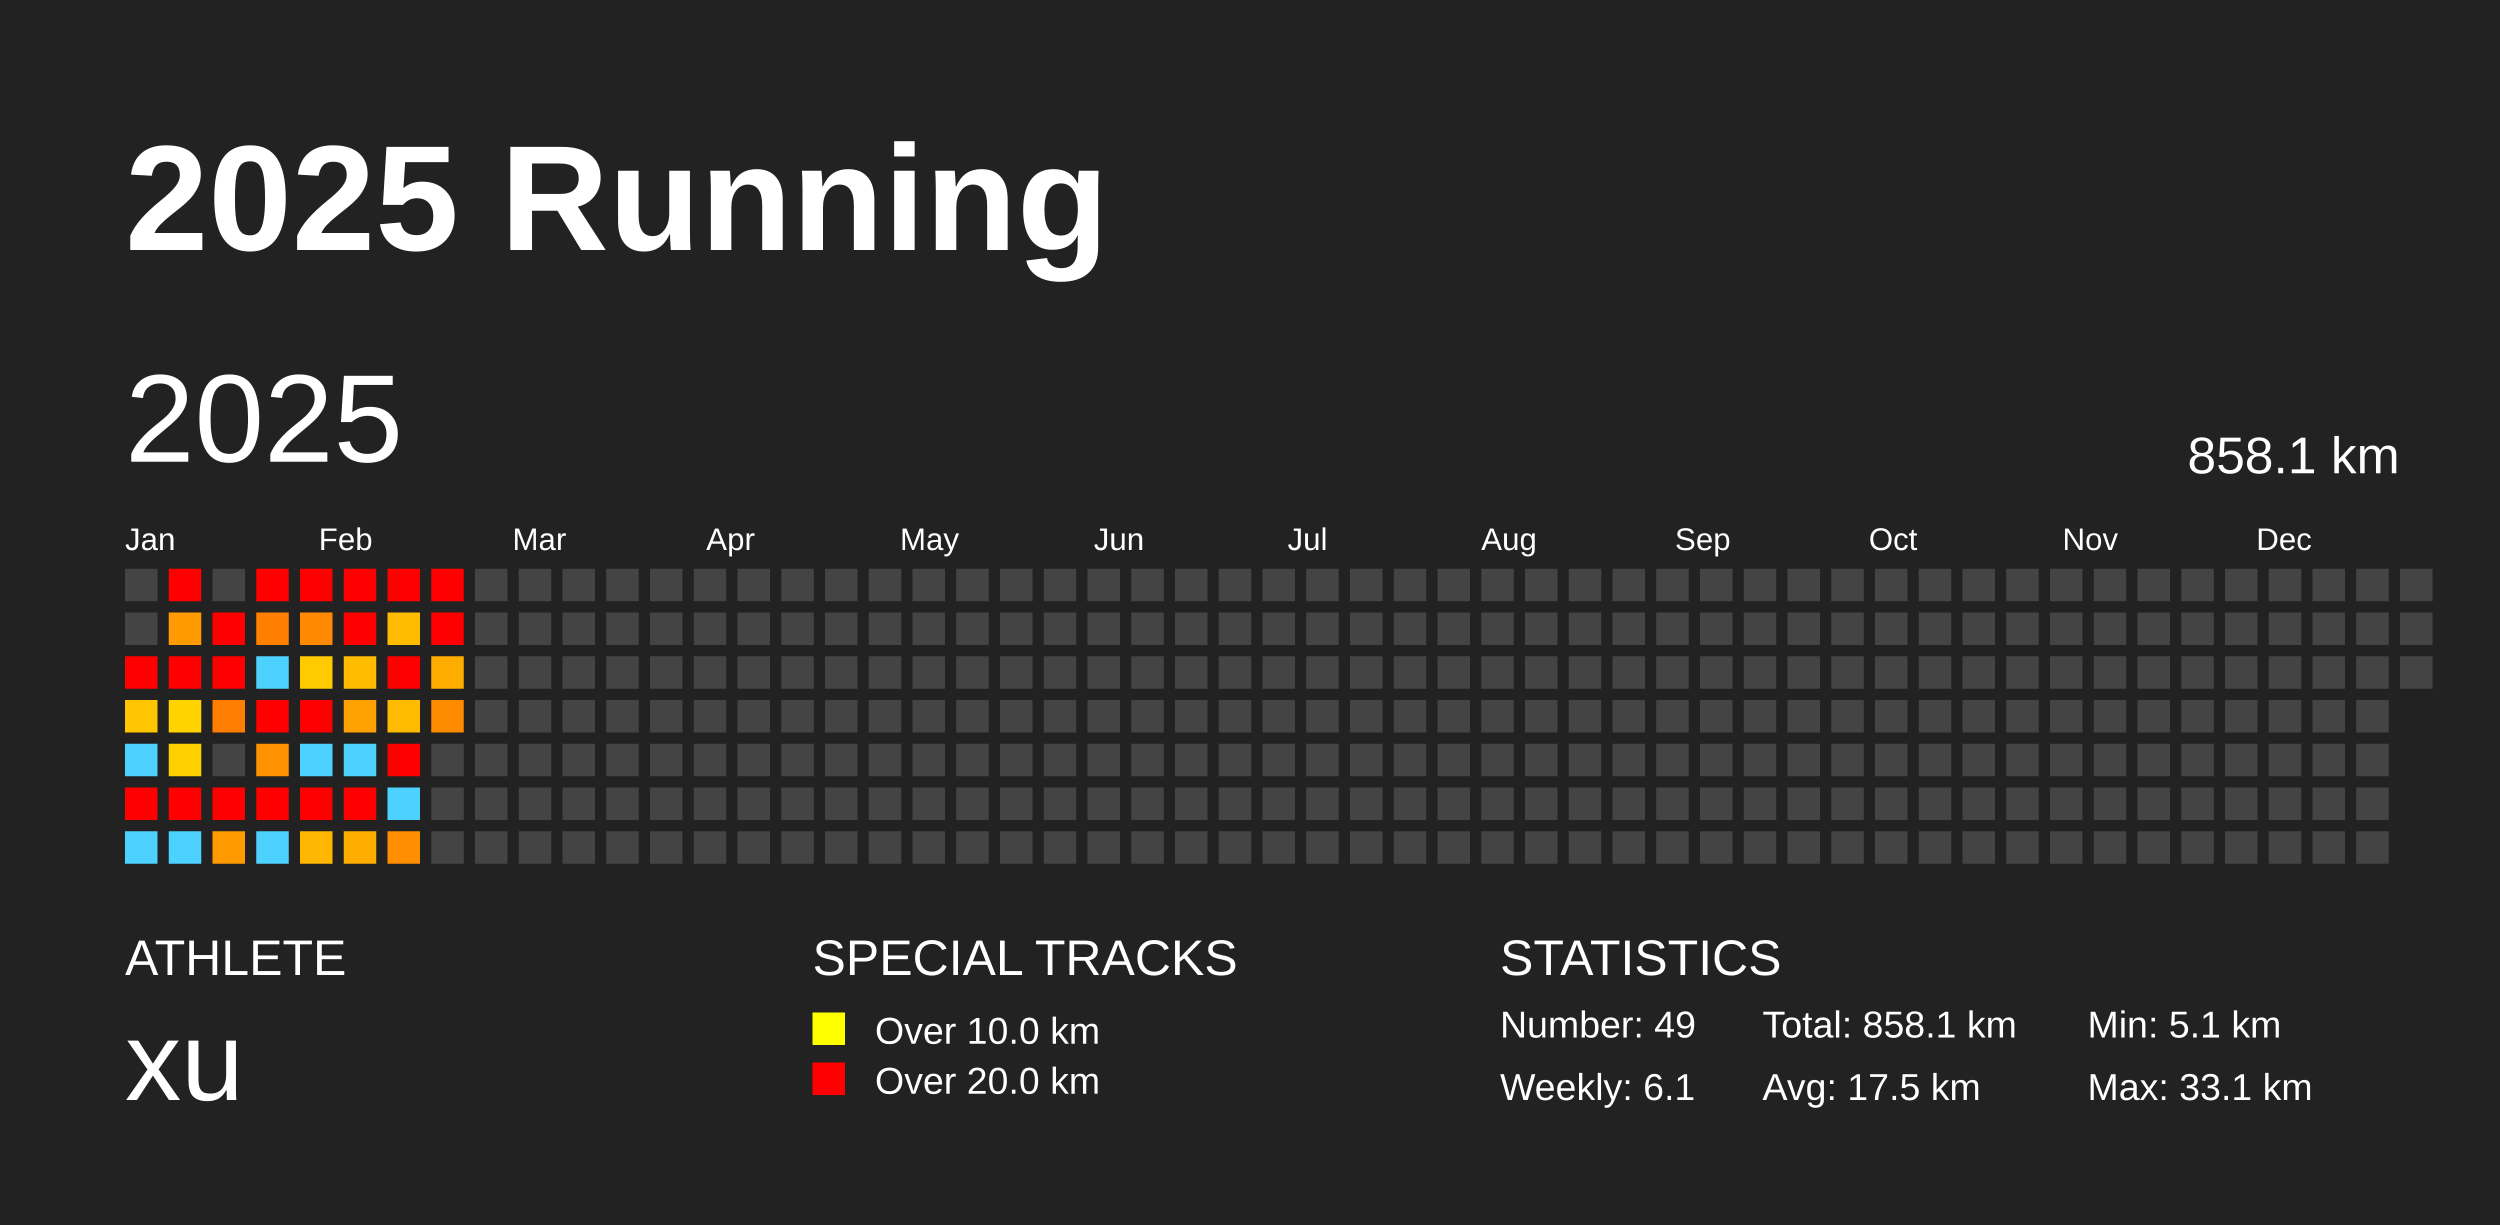
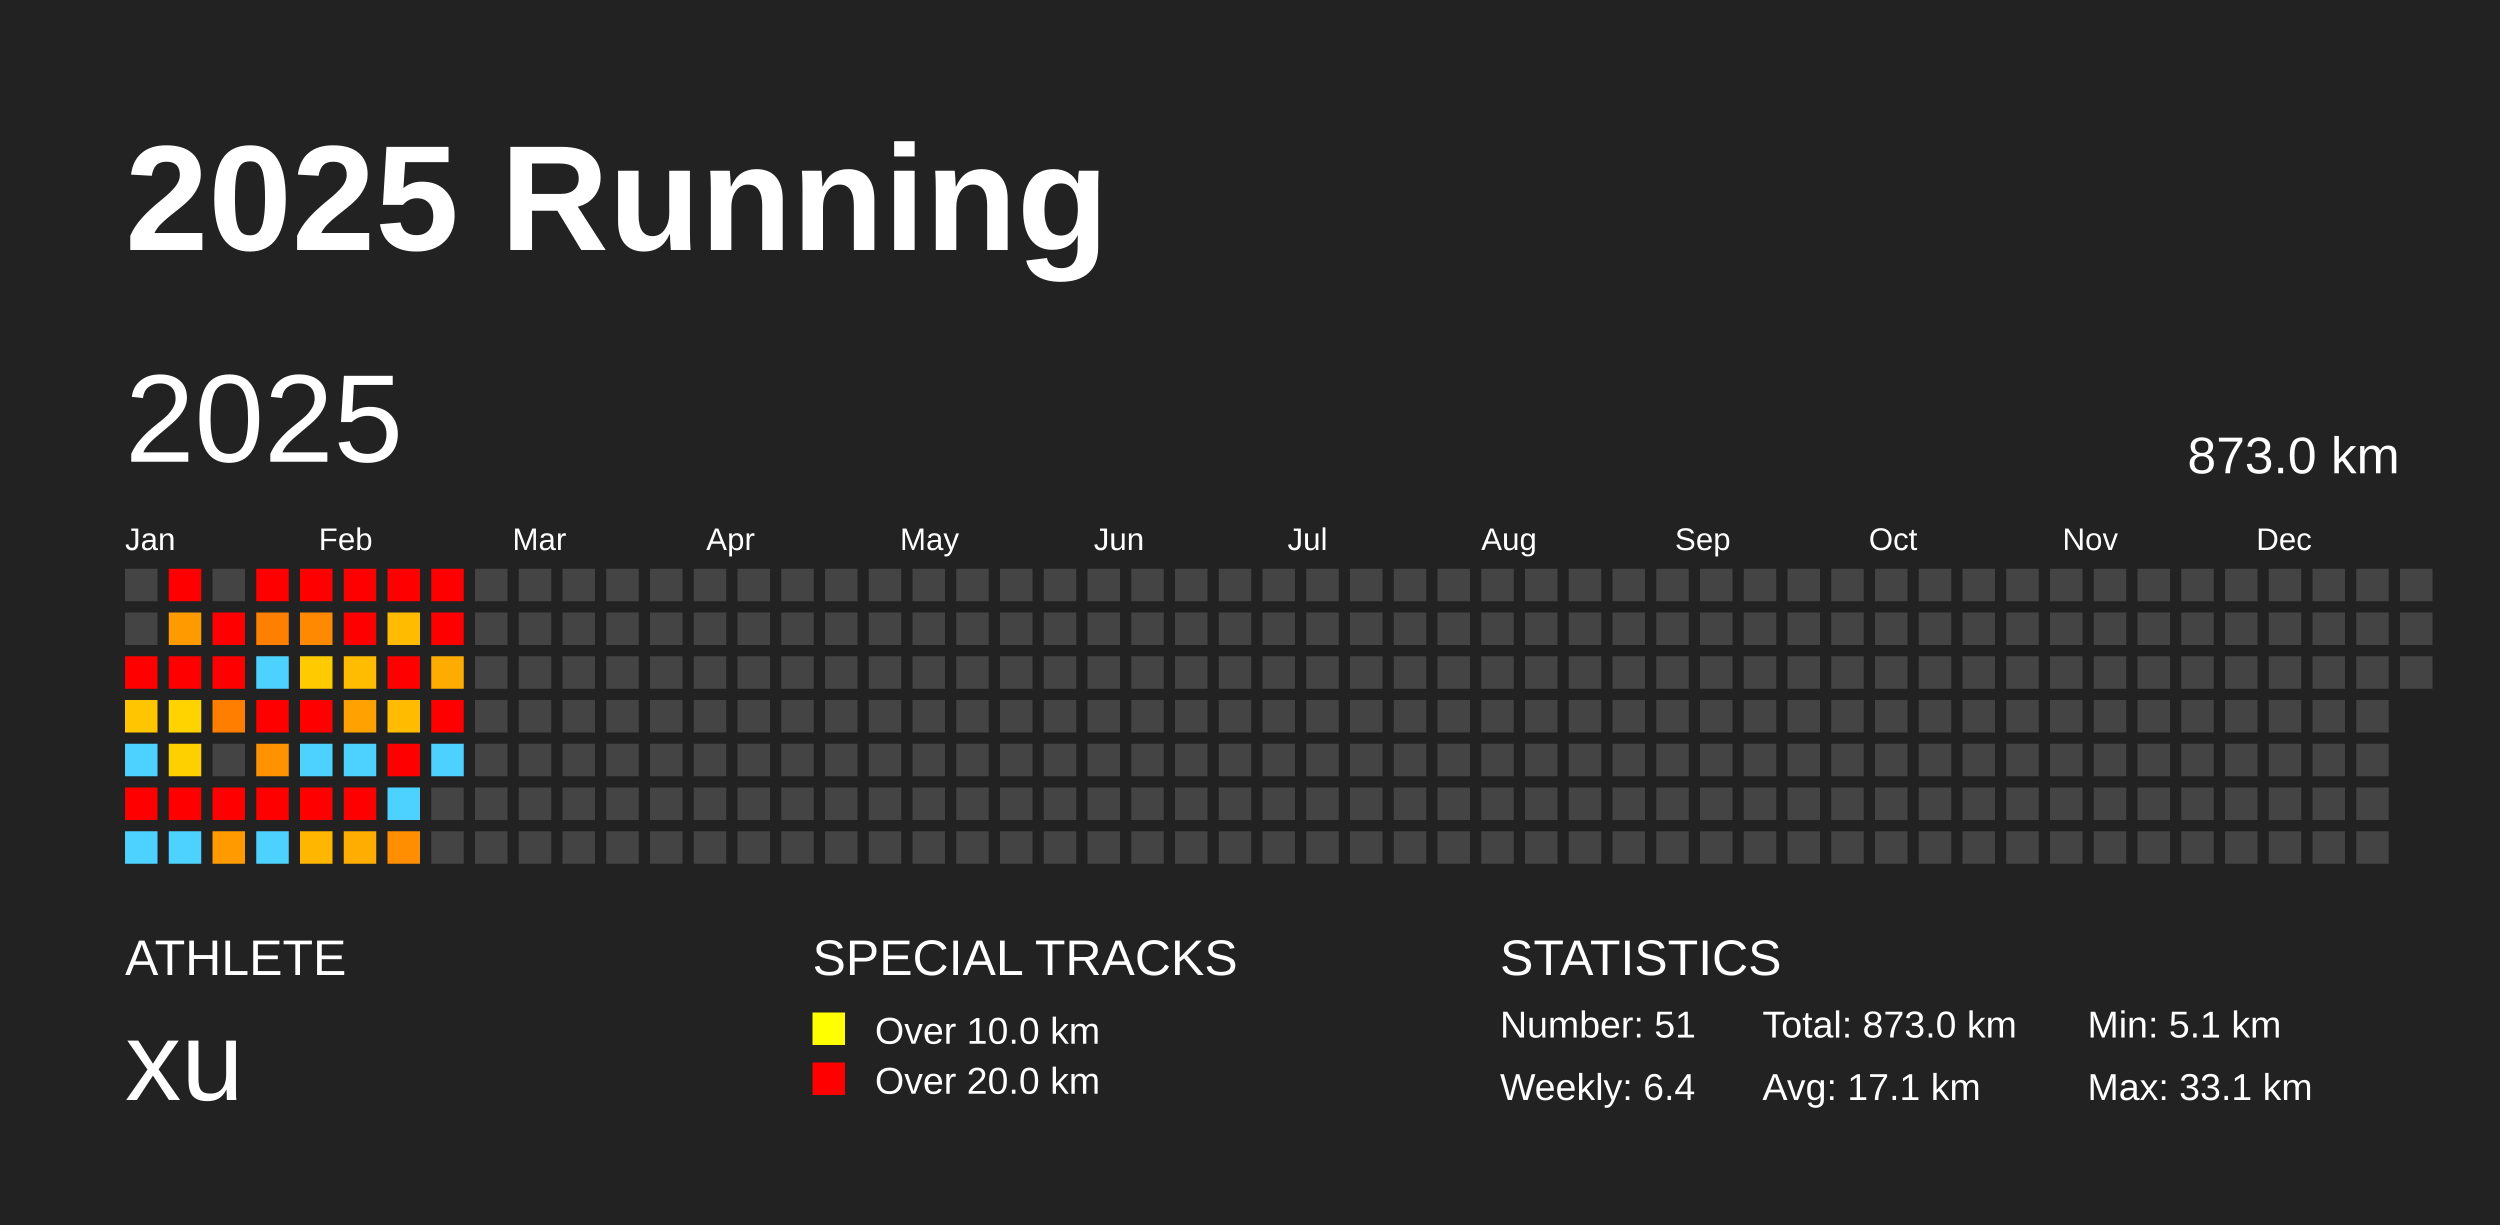
<svg xmlns="http://www.w3.org/2000/svg" baseProfile="full" height="98mm" version="1.1" viewBox="0,0,200,98" width="200mm">
  <defs />
  <rect fill="#222222" height="98" width="200" x="0" y="0" />
  <text fill="#FFFFFF" style="font-size:12px; font-family:Arial; font-weight:bold;" x="10" y="20">2025 Running</text>
  <text fill="#FFFFFF" style="font-size:4px; font-family:Arial" x="10" y="78">ATHLETE</text>
  <text fill="#FFFFFF" style="font-size:9px; font-family:Arial" x="10" y="88">xu</text>
  <text fill="#FFFFFF" style="font-size:4px; font-family:Arial" x="65" y="78">SPECIAL TRACKS</text>
  <rect fill="yellow" height="2.6" width="2.6" x="65" y="81" />
  <text fill="#FFFFFF" style="font-size:3px; font-family:Arial" x="70" y="83.5">Over 10.0 km</text>
  <rect fill="red" height="2.6" width="2.6" x="65" y="85" />
  <text fill="#FFFFFF" style="font-size:3px; font-family:Arial" x="70" y="87.5">Over 20.0 km</text>
  <text fill="#FFFFFF" style="font-size:4px; font-family:Arial" x="120" y="78">STATISTICS</text>
-   <text fill="#FFFFFF" style="font-size:3px; font-family:Arial" x="120" y="83">Number: 49</text>
-   <text fill="#FFFFFF" style="font-size:3px; font-family:Arial" x="120" y="88">Weekly: 6.1</text>
-   <text fill="#FFFFFF" style="font-size:3px; font-family:Arial" x="141" y="83">Total: 858.1 km</text>
-   <text fill="#FFFFFF" style="font-size:3px; font-family:Arial" x="141" y="88">Avg: 17.5 km</text>
+   <text fill="#FFFFFF" style="font-size:3px; font-family:Arial" x="120" y="83">Number: 51</text>
+   <text fill="#FFFFFF" style="font-size:3px; font-family:Arial" x="120" y="88">Weekly: 6.4</text>
+   <text fill="#FFFFFF" style="font-size:3px; font-family:Arial" x="141" y="83">Total: 873.0 km</text>
+   <text fill="#FFFFFF" style="font-size:3px; font-family:Arial" x="141" y="88">Avg: 17.1 km</text>
  <text fill="#FFFFFF" style="font-size:3px; font-family:Arial" x="167" y="83">Min: 5.1 km</text>
  <text fill="#FFFFFF" style="font-size:3px; font-family:Arial" x="167" y="88">Max: 33.1 km</text>
  <text dominant-baseline="hanging" fill="#FFFFFF" style="font-size:10.0px; font-family:Arial;" x="10" y="30">2025</text>
-   <text dominant-baseline="hanging" fill="#FFFFFF" style="font-size:4.125px; font-family:Arial;" x="175" y="35">858.1 km</text>
+   <text dominant-baseline="hanging" fill="#FFFFFF" style="font-size:4.125px; font-family:Arial;" x="175" y="35">873.0 km</text>
  <text fill="#FFFFFF" style="font-size:2.5px; font-family:Arial" x="10.0" y="44">Jan</text>
  <text fill="#FFFFFF" style="font-size:2.5px; font-family:Arial" x="25.5" y="44">Feb</text>
  <text fill="#FFFFFF" style="font-size:2.5px; font-family:Arial" x="41.0" y="44">Mar</text>
  <text fill="#FFFFFF" style="font-size:2.5px; font-family:Arial" x="56.5" y="44">Apr</text>
  <text fill="#FFFFFF" style="font-size:2.5px; font-family:Arial" x="72.0" y="44">May</text>
  <text fill="#FFFFFF" style="font-size:2.5px; font-family:Arial" x="87.5" y="44">Jun</text>
  <text fill="#FFFFFF" style="font-size:2.5px; font-family:Arial" x="103.0" y="44">Jul</text>
  <text fill="#FFFFFF" style="font-size:2.5px; font-family:Arial" x="118.5" y="44">Aug</text>
  <text fill="#FFFFFF" style="font-size:2.5px; font-family:Arial" x="134.0" y="44">Sep</text>
  <text fill="#FFFFFF" style="font-size:2.5px; font-family:Arial" x="149.5" y="44">Oct</text>
  <text fill="#FFFFFF" style="font-size:2.5px; font-family:Arial" x="165.0" y="44">Nov</text>
  <text fill="#FFFFFF" style="font-size:2.5px; font-family:Arial" x="180.5" y="44">Dec</text>
  <rect fill="#444444" height="2.6" width="2.6" x="10.0" y="45.5" />
  <rect fill="#444444" height="2.6" width="2.6" x="10.0" y="49.0" />
  <rect fill="red" height="2.6" width="2.6" x="10.0" y="52.5" />
  <rect fill="#ffc500" height="2.6" width="2.6" x="10.0" y="56.0" />
  <rect fill="#4dd2ff" height="2.6" width="2.6" x="10.0" y="59.5" />
  <rect fill="red" height="2.6" width="2.6" x="10.0" y="63.0" />
  <rect fill="#4dd2ff" height="2.6" width="2.6" x="10.0" y="66.5" />
  <rect fill="red" height="2.6" width="2.6" x="13.5" y="45.5" />
  <rect fill="#ff9b00" height="2.6" width="2.6" x="13.5" y="49.0" />
  <rect fill="red" height="2.6" width="2.6" x="13.5" y="52.5" />
  <rect fill="#ffd300" height="2.6" width="2.6" x="13.5" y="56.0" />
  <rect fill="#ffd000" height="2.6" width="2.6" x="13.5" y="59.5" />
  <rect fill="red" height="2.6" width="2.6" x="13.5" y="63.0" />
  <rect fill="#4dd2ff" height="2.6" width="2.6" x="13.5" y="66.5" />
  <rect fill="#444444" height="2.6" width="2.6" x="17.0" y="45.5" />
  <rect fill="red" height="2.6" width="2.6" x="17.0" y="49.0" />
  <rect fill="red" height="2.6" width="2.6" x="17.0" y="52.5" />
  <rect fill="#ff7e00" height="2.6" width="2.6" x="17.0" y="56.0" />
  <rect fill="#444444" height="2.6" width="2.6" x="17.0" y="59.5" />
  <rect fill="red" height="2.6" width="2.6" x="17.0" y="63.0" />
  <rect fill="#ff9b00" height="2.6" width="2.6" x="17.0" y="66.5" />
  <rect fill="red" height="2.6" width="2.6" x="20.5" y="45.5" />
  <rect fill="#ff8000" height="2.6" width="2.6" x="20.5" y="49.0" />
  <rect fill="#4dd2ff" height="2.6" width="2.6" x="20.5" y="52.5" />
  <rect fill="red" height="2.6" width="2.6" x="20.5" y="56.0" />
  <rect fill="#ff9200" height="2.6" width="2.6" x="20.5" y="59.5" />
  <rect fill="red" height="2.6" width="2.6" x="20.5" y="63.0" />
  <rect fill="#4dd2ff" height="2.6" width="2.6" x="20.5" y="66.5" />
  <rect fill="red" height="2.6" width="2.6" x="24.0" y="45.5" />
  <rect fill="#ff8900" height="2.6" width="2.6" x="24.0" y="49.0" />
  <rect fill="#ffca00" height="2.6" width="2.6" x="24.0" y="52.5" />
  <rect fill="red" height="2.6" width="2.6" x="24.0" y="56.0" />
  <rect fill="#4dd2ff" height="2.6" width="2.6" x="24.0" y="59.5" />
  <rect fill="red" height="2.6" width="2.6" x="24.0" y="63.0" />
  <rect fill="#ffb600" height="2.6" width="2.6" x="24.0" y="66.5" />
  <rect fill="red" height="2.6" width="2.6" x="27.5" y="45.5" />
  <rect fill="red" height="2.6" width="2.6" x="27.5" y="49.0" />
  <rect fill="#ffbc00" height="2.6" width="2.6" x="27.5" y="52.5" />
  <rect fill="#ffa100" height="2.6" width="2.6" x="27.5" y="56.0" />
  <rect fill="#4dd2ff" height="2.6" width="2.6" x="27.5" y="59.5" />
  <rect fill="red" height="2.6" width="2.6" x="27.5" y="63.0" />
  <rect fill="#ffae00" height="2.6" width="2.6" x="27.5" y="66.5" />
  <rect fill="red" height="2.6" width="2.6" x="31.0" y="45.5" />
  <rect fill="#ffbb00" height="2.6" width="2.6" x="31.0" y="49.0" />
  <rect fill="red" height="2.6" width="2.6" x="31.0" y="52.5" />
  <rect fill="#ffbb00" height="2.6" width="2.6" x="31.0" y="56.0" />
  <rect fill="red" height="2.6" width="2.6" x="31.0" y="59.5" />
  <rect fill="#4dd2ff" height="2.6" width="2.6" x="31.0" y="63.0" />
  <rect fill="#ff8e00" height="2.6" width="2.6" x="31.0" y="66.5" />
  <rect fill="red" height="2.6" width="2.6" x="34.5" y="45.5" />
  <rect fill="red" height="2.6" width="2.6" x="34.5" y="49.0" />
  <rect fill="#ffac00" height="2.6" width="2.6" x="34.5" y="52.5" />
-   <rect fill="#ff8c00" height="2.6" width="2.6" x="34.5" y="56.0" />
-   <rect fill="#444444" height="2.6" width="2.6" x="34.5" y="59.5" />
+   <rect fill="red" height="2.6" width="2.6" x="34.5" y="56.0" />
+   <rect fill="#4dd2ff" height="2.6" width="2.6" x="34.5" y="59.5" />
  <rect fill="#444444" height="2.6" width="2.6" x="34.5" y="63.0" />
  <rect fill="#444444" height="2.6" width="2.6" x="34.5" y="66.5" />
  <rect fill="#444444" height="2.6" width="2.6" x="38.0" y="45.5" />
  <rect fill="#444444" height="2.6" width="2.6" x="38.0" y="49.0" />
  <rect fill="#444444" height="2.6" width="2.6" x="38.0" y="52.5" />
  <rect fill="#444444" height="2.6" width="2.6" x="38.0" y="56.0" />
  <rect fill="#444444" height="2.6" width="2.6" x="38.0" y="59.5" />
  <rect fill="#444444" height="2.6" width="2.6" x="38.0" y="63.0" />
  <rect fill="#444444" height="2.6" width="2.6" x="38.0" y="66.5" />
  <rect fill="#444444" height="2.6" width="2.6" x="41.5" y="45.5" />
  <rect fill="#444444" height="2.6" width="2.6" x="41.5" y="49.0" />
  <rect fill="#444444" height="2.6" width="2.6" x="41.5" y="52.5" />
  <rect fill="#444444" height="2.6" width="2.6" x="41.5" y="56.0" />
  <rect fill="#444444" height="2.6" width="2.6" x="41.5" y="59.5" />
  <rect fill="#444444" height="2.6" width="2.6" x="41.5" y="63.0" />
  <rect fill="#444444" height="2.6" width="2.6" x="41.5" y="66.5" />
  <rect fill="#444444" height="2.6" width="2.6" x="45.0" y="45.5" />
  <rect fill="#444444" height="2.6" width="2.6" x="45.0" y="49.0" />
  <rect fill="#444444" height="2.6" width="2.6" x="45.0" y="52.5" />
  <rect fill="#444444" height="2.6" width="2.6" x="45.0" y="56.0" />
  <rect fill="#444444" height="2.6" width="2.6" x="45.0" y="59.5" />
  <rect fill="#444444" height="2.6" width="2.6" x="45.0" y="63.0" />
  <rect fill="#444444" height="2.6" width="2.6" x="45.0" y="66.5" />
  <rect fill="#444444" height="2.6" width="2.6" x="48.5" y="45.5" />
  <rect fill="#444444" height="2.6" width="2.6" x="48.5" y="49.0" />
  <rect fill="#444444" height="2.6" width="2.6" x="48.5" y="52.5" />
  <rect fill="#444444" height="2.6" width="2.6" x="48.5" y="56.0" />
  <rect fill="#444444" height="2.6" width="2.6" x="48.5" y="59.5" />
  <rect fill="#444444" height="2.6" width="2.6" x="48.5" y="63.0" />
  <rect fill="#444444" height="2.6" width="2.6" x="48.5" y="66.5" />
  <rect fill="#444444" height="2.6" width="2.6" x="52.0" y="45.5" />
  <rect fill="#444444" height="2.6" width="2.6" x="52.0" y="49.0" />
  <rect fill="#444444" height="2.6" width="2.6" x="52.0" y="52.5" />
  <rect fill="#444444" height="2.6" width="2.6" x="52.0" y="56.0" />
  <rect fill="#444444" height="2.6" width="2.6" x="52.0" y="59.5" />
  <rect fill="#444444" height="2.6" width="2.6" x="52.0" y="63.0" />
  <rect fill="#444444" height="2.6" width="2.6" x="52.0" y="66.5" />
  <rect fill="#444444" height="2.6" width="2.6" x="55.5" y="45.5" />
  <rect fill="#444444" height="2.6" width="2.6" x="55.5" y="49.0" />
  <rect fill="#444444" height="2.6" width="2.6" x="55.5" y="52.5" />
  <rect fill="#444444" height="2.6" width="2.6" x="55.5" y="56.0" />
  <rect fill="#444444" height="2.6" width="2.6" x="55.5" y="59.5" />
  <rect fill="#444444" height="2.6" width="2.6" x="55.5" y="63.0" />
  <rect fill="#444444" height="2.6" width="2.6" x="55.5" y="66.5" />
  <rect fill="#444444" height="2.6" width="2.6" x="59.0" y="45.5" />
  <rect fill="#444444" height="2.6" width="2.6" x="59.0" y="49.0" />
  <rect fill="#444444" height="2.6" width="2.6" x="59.0" y="52.5" />
  <rect fill="#444444" height="2.6" width="2.6" x="59.0" y="56.0" />
  <rect fill="#444444" height="2.6" width="2.6" x="59.0" y="59.5" />
  <rect fill="#444444" height="2.6" width="2.6" x="59.0" y="63.0" />
  <rect fill="#444444" height="2.6" width="2.6" x="59.0" y="66.5" />
  <rect fill="#444444" height="2.6" width="2.6" x="62.5" y="45.5" />
  <rect fill="#444444" height="2.6" width="2.6" x="62.5" y="49.0" />
  <rect fill="#444444" height="2.6" width="2.6" x="62.5" y="52.5" />
  <rect fill="#444444" height="2.6" width="2.6" x="62.5" y="56.0" />
  <rect fill="#444444" height="2.6" width="2.6" x="62.5" y="59.5" />
  <rect fill="#444444" height="2.6" width="2.6" x="62.5" y="63.0" />
  <rect fill="#444444" height="2.6" width="2.6" x="62.5" y="66.5" />
  <rect fill="#444444" height="2.6" width="2.6" x="66.0" y="45.5" />
  <rect fill="#444444" height="2.6" width="2.6" x="66.0" y="49.0" />
  <rect fill="#444444" height="2.6" width="2.6" x="66.0" y="52.5" />
  <rect fill="#444444" height="2.6" width="2.6" x="66.0" y="56.0" />
  <rect fill="#444444" height="2.6" width="2.6" x="66.0" y="59.5" />
  <rect fill="#444444" height="2.6" width="2.6" x="66.0" y="63.0" />
  <rect fill="#444444" height="2.6" width="2.6" x="66.0" y="66.5" />
  <rect fill="#444444" height="2.6" width="2.6" x="69.5" y="45.5" />
  <rect fill="#444444" height="2.6" width="2.6" x="69.5" y="49.0" />
  <rect fill="#444444" height="2.6" width="2.6" x="69.5" y="52.5" />
  <rect fill="#444444" height="2.6" width="2.6" x="69.5" y="56.0" />
  <rect fill="#444444" height="2.6" width="2.6" x="69.5" y="59.5" />
  <rect fill="#444444" height="2.6" width="2.6" x="69.5" y="63.0" />
  <rect fill="#444444" height="2.6" width="2.6" x="69.5" y="66.5" />
  <rect fill="#444444" height="2.6" width="2.6" x="73.0" y="45.5" />
  <rect fill="#444444" height="2.6" width="2.6" x="73.0" y="49.0" />
  <rect fill="#444444" height="2.6" width="2.6" x="73.0" y="52.5" />
  <rect fill="#444444" height="2.6" width="2.6" x="73.0" y="56.0" />
  <rect fill="#444444" height="2.6" width="2.6" x="73.0" y="59.5" />
  <rect fill="#444444" height="2.6" width="2.6" x="73.0" y="63.0" />
  <rect fill="#444444" height="2.6" width="2.6" x="73.0" y="66.5" />
  <rect fill="#444444" height="2.6" width="2.6" x="76.5" y="45.5" />
  <rect fill="#444444" height="2.6" width="2.6" x="76.5" y="49.0" />
  <rect fill="#444444" height="2.6" width="2.6" x="76.5" y="52.5" />
  <rect fill="#444444" height="2.6" width="2.6" x="76.5" y="56.0" />
  <rect fill="#444444" height="2.6" width="2.6" x="76.5" y="59.5" />
  <rect fill="#444444" height="2.6" width="2.6" x="76.5" y="63.0" />
  <rect fill="#444444" height="2.6" width="2.6" x="76.5" y="66.5" />
  <rect fill="#444444" height="2.6" width="2.6" x="80.0" y="45.5" />
  <rect fill="#444444" height="2.6" width="2.6" x="80.0" y="49.0" />
  <rect fill="#444444" height="2.6" width="2.6" x="80.0" y="52.5" />
  <rect fill="#444444" height="2.6" width="2.6" x="80.0" y="56.0" />
  <rect fill="#444444" height="2.6" width="2.6" x="80.0" y="59.5" />
  <rect fill="#444444" height="2.6" width="2.6" x="80.0" y="63.0" />
  <rect fill="#444444" height="2.6" width="2.6" x="80.0" y="66.5" />
  <rect fill="#444444" height="2.6" width="2.6" x="83.5" y="45.5" />
  <rect fill="#444444" height="2.6" width="2.6" x="83.5" y="49.0" />
  <rect fill="#444444" height="2.6" width="2.6" x="83.5" y="52.5" />
  <rect fill="#444444" height="2.6" width="2.6" x="83.5" y="56.0" />
  <rect fill="#444444" height="2.6" width="2.6" x="83.5" y="59.5" />
  <rect fill="#444444" height="2.6" width="2.6" x="83.5" y="63.0" />
  <rect fill="#444444" height="2.6" width="2.6" x="83.5" y="66.5" />
  <rect fill="#444444" height="2.6" width="2.6" x="87.0" y="45.5" />
  <rect fill="#444444" height="2.6" width="2.6" x="87.0" y="49.0" />
  <rect fill="#444444" height="2.6" width="2.6" x="87.0" y="52.5" />
  <rect fill="#444444" height="2.6" width="2.6" x="87.0" y="56.0" />
  <rect fill="#444444" height="2.6" width="2.6" x="87.0" y="59.5" />
  <rect fill="#444444" height="2.6" width="2.6" x="87.0" y="63.0" />
  <rect fill="#444444" height="2.6" width="2.6" x="87.0" y="66.5" />
  <rect fill="#444444" height="2.6" width="2.6" x="90.5" y="45.5" />
  <rect fill="#444444" height="2.6" width="2.6" x="90.5" y="49.0" />
  <rect fill="#444444" height="2.6" width="2.6" x="90.5" y="52.5" />
  <rect fill="#444444" height="2.6" width="2.6" x="90.5" y="56.0" />
  <rect fill="#444444" height="2.6" width="2.6" x="90.5" y="59.5" />
  <rect fill="#444444" height="2.6" width="2.6" x="90.5" y="63.0" />
  <rect fill="#444444" height="2.6" width="2.6" x="90.5" y="66.5" />
  <rect fill="#444444" height="2.6" width="2.6" x="94.0" y="45.5" />
  <rect fill="#444444" height="2.6" width="2.6" x="94.0" y="49.0" />
  <rect fill="#444444" height="2.6" width="2.6" x="94.0" y="52.5" />
  <rect fill="#444444" height="2.6" width="2.6" x="94.0" y="56.0" />
  <rect fill="#444444" height="2.6" width="2.6" x="94.0" y="59.5" />
  <rect fill="#444444" height="2.6" width="2.6" x="94.0" y="63.0" />
  <rect fill="#444444" height="2.6" width="2.6" x="94.0" y="66.5" />
  <rect fill="#444444" height="2.6" width="2.6" x="97.5" y="45.5" />
  <rect fill="#444444" height="2.6" width="2.6" x="97.5" y="49.0" />
  <rect fill="#444444" height="2.6" width="2.6" x="97.5" y="52.5" />
  <rect fill="#444444" height="2.6" width="2.6" x="97.5" y="56.0" />
  <rect fill="#444444" height="2.6" width="2.6" x="97.5" y="59.5" />
  <rect fill="#444444" height="2.6" width="2.6" x="97.5" y="63.0" />
  <rect fill="#444444" height="2.6" width="2.6" x="97.5" y="66.5" />
  <rect fill="#444444" height="2.6" width="2.6" x="101.0" y="45.5" />
  <rect fill="#444444" height="2.6" width="2.6" x="101.0" y="49.0" />
  <rect fill="#444444" height="2.6" width="2.6" x="101.0" y="52.5" />
  <rect fill="#444444" height="2.6" width="2.6" x="101.0" y="56.0" />
  <rect fill="#444444" height="2.6" width="2.6" x="101.0" y="59.5" />
  <rect fill="#444444" height="2.6" width="2.6" x="101.0" y="63.0" />
  <rect fill="#444444" height="2.6" width="2.6" x="101.0" y="66.5" />
  <rect fill="#444444" height="2.6" width="2.6" x="104.5" y="45.5" />
  <rect fill="#444444" height="2.6" width="2.6" x="104.5" y="49.0" />
  <rect fill="#444444" height="2.6" width="2.6" x="104.5" y="52.5" />
  <rect fill="#444444" height="2.6" width="2.6" x="104.5" y="56.0" />
  <rect fill="#444444" height="2.6" width="2.6" x="104.5" y="59.5" />
  <rect fill="#444444" height="2.6" width="2.6" x="104.5" y="63.0" />
  <rect fill="#444444" height="2.6" width="2.6" x="104.5" y="66.5" />
  <rect fill="#444444" height="2.6" width="2.6" x="108.0" y="45.5" />
  <rect fill="#444444" height="2.6" width="2.6" x="108.0" y="49.0" />
  <rect fill="#444444" height="2.6" width="2.6" x="108.0" y="52.5" />
  <rect fill="#444444" height="2.6" width="2.6" x="108.0" y="56.0" />
  <rect fill="#444444" height="2.6" width="2.6" x="108.0" y="59.5" />
  <rect fill="#444444" height="2.6" width="2.6" x="108.0" y="63.0" />
  <rect fill="#444444" height="2.6" width="2.6" x="108.0" y="66.5" />
  <rect fill="#444444" height="2.6" width="2.6" x="111.5" y="45.5" />
  <rect fill="#444444" height="2.6" width="2.6" x="111.5" y="49.0" />
  <rect fill="#444444" height="2.6" width="2.6" x="111.5" y="52.5" />
  <rect fill="#444444" height="2.6" width="2.6" x="111.5" y="56.0" />
  <rect fill="#444444" height="2.6" width="2.6" x="111.5" y="59.5" />
  <rect fill="#444444" height="2.6" width="2.6" x="111.5" y="63.0" />
  <rect fill="#444444" height="2.6" width="2.6" x="111.5" y="66.5" />
  <rect fill="#444444" height="2.6" width="2.6" x="115.0" y="45.5" />
  <rect fill="#444444" height="2.6" width="2.6" x="115.0" y="49.0" />
  <rect fill="#444444" height="2.6" width="2.6" x="115.0" y="52.5" />
  <rect fill="#444444" height="2.6" width="2.6" x="115.0" y="56.0" />
  <rect fill="#444444" height="2.6" width="2.6" x="115.0" y="59.5" />
  <rect fill="#444444" height="2.6" width="2.6" x="115.0" y="63.0" />
  <rect fill="#444444" height="2.6" width="2.6" x="115.0" y="66.5" />
  <rect fill="#444444" height="2.6" width="2.6" x="118.5" y="45.5" />
  <rect fill="#444444" height="2.6" width="2.6" x="118.5" y="49.0" />
  <rect fill="#444444" height="2.6" width="2.6" x="118.5" y="52.5" />
  <rect fill="#444444" height="2.6" width="2.6" x="118.5" y="56.0" />
  <rect fill="#444444" height="2.6" width="2.6" x="118.5" y="59.5" />
  <rect fill="#444444" height="2.6" width="2.6" x="118.5" y="63.0" />
  <rect fill="#444444" height="2.6" width="2.6" x="118.5" y="66.5" />
  <rect fill="#444444" height="2.6" width="2.6" x="122.0" y="45.5" />
  <rect fill="#444444" height="2.6" width="2.6" x="122.0" y="49.0" />
  <rect fill="#444444" height="2.6" width="2.6" x="122.0" y="52.5" />
  <rect fill="#444444" height="2.6" width="2.6" x="122.0" y="56.0" />
  <rect fill="#444444" height="2.6" width="2.6" x="122.0" y="59.5" />
  <rect fill="#444444" height="2.6" width="2.6" x="122.0" y="63.0" />
  <rect fill="#444444" height="2.6" width="2.6" x="122.0" y="66.5" />
  <rect fill="#444444" height="2.6" width="2.6" x="125.5" y="45.5" />
  <rect fill="#444444" height="2.6" width="2.6" x="125.5" y="49.0" />
  <rect fill="#444444" height="2.6" width="2.6" x="125.5" y="52.5" />
  <rect fill="#444444" height="2.6" width="2.6" x="125.5" y="56.0" />
  <rect fill="#444444" height="2.6" width="2.6" x="125.5" y="59.5" />
  <rect fill="#444444" height="2.6" width="2.6" x="125.5" y="63.0" />
  <rect fill="#444444" height="2.6" width="2.6" x="125.5" y="66.5" />
  <rect fill="#444444" height="2.6" width="2.6" x="129.0" y="45.5" />
  <rect fill="#444444" height="2.6" width="2.6" x="129.0" y="49.0" />
  <rect fill="#444444" height="2.6" width="2.6" x="129.0" y="52.5" />
  <rect fill="#444444" height="2.6" width="2.6" x="129.0" y="56.0" />
  <rect fill="#444444" height="2.6" width="2.6" x="129.0" y="59.5" />
  <rect fill="#444444" height="2.6" width="2.6" x="129.0" y="63.0" />
  <rect fill="#444444" height="2.6" width="2.6" x="129.0" y="66.5" />
  <rect fill="#444444" height="2.6" width="2.6" x="132.5" y="45.5" />
  <rect fill="#444444" height="2.6" width="2.6" x="132.5" y="49.0" />
  <rect fill="#444444" height="2.6" width="2.6" x="132.5" y="52.5" />
  <rect fill="#444444" height="2.6" width="2.6" x="132.5" y="56.0" />
  <rect fill="#444444" height="2.6" width="2.6" x="132.5" y="59.5" />
  <rect fill="#444444" height="2.6" width="2.6" x="132.5" y="63.0" />
  <rect fill="#444444" height="2.6" width="2.6" x="132.5" y="66.5" />
  <rect fill="#444444" height="2.6" width="2.6" x="136.0" y="45.5" />
  <rect fill="#444444" height="2.6" width="2.6" x="136.0" y="49.0" />
  <rect fill="#444444" height="2.6" width="2.6" x="136.0" y="52.5" />
  <rect fill="#444444" height="2.6" width="2.6" x="136.0" y="56.0" />
  <rect fill="#444444" height="2.6" width="2.6" x="136.0" y="59.5" />
  <rect fill="#444444" height="2.6" width="2.6" x="136.0" y="63.0" />
  <rect fill="#444444" height="2.6" width="2.6" x="136.0" y="66.5" />
  <rect fill="#444444" height="2.6" width="2.6" x="139.5" y="45.5" />
  <rect fill="#444444" height="2.6" width="2.6" x="139.5" y="49.0" />
  <rect fill="#444444" height="2.6" width="2.6" x="139.5" y="52.5" />
  <rect fill="#444444" height="2.6" width="2.6" x="139.5" y="56.0" />
  <rect fill="#444444" height="2.6" width="2.6" x="139.5" y="59.5" />
  <rect fill="#444444" height="2.6" width="2.6" x="139.5" y="63.0" />
  <rect fill="#444444" height="2.6" width="2.6" x="139.5" y="66.5" />
  <rect fill="#444444" height="2.6" width="2.6" x="143.0" y="45.5" />
  <rect fill="#444444" height="2.6" width="2.6" x="143.0" y="49.0" />
  <rect fill="#444444" height="2.6" width="2.6" x="143.0" y="52.5" />
  <rect fill="#444444" height="2.6" width="2.6" x="143.0" y="56.0" />
  <rect fill="#444444" height="2.6" width="2.6" x="143.0" y="59.5" />
  <rect fill="#444444" height="2.6" width="2.6" x="143.0" y="63.0" />
  <rect fill="#444444" height="2.6" width="2.6" x="143.0" y="66.5" />
  <rect fill="#444444" height="2.6" width="2.6" x="146.5" y="45.5" />
  <rect fill="#444444" height="2.6" width="2.6" x="146.5" y="49.0" />
  <rect fill="#444444" height="2.6" width="2.6" x="146.5" y="52.5" />
  <rect fill="#444444" height="2.6" width="2.6" x="146.5" y="56.0" />
  <rect fill="#444444" height="2.6" width="2.6" x="146.5" y="59.5" />
  <rect fill="#444444" height="2.6" width="2.6" x="146.5" y="63.0" />
  <rect fill="#444444" height="2.6" width="2.6" x="146.5" y="66.5" />
  <rect fill="#444444" height="2.6" width="2.6" x="150.0" y="45.5" />
  <rect fill="#444444" height="2.6" width="2.6" x="150.0" y="49.0" />
  <rect fill="#444444" height="2.6" width="2.6" x="150.0" y="52.5" />
  <rect fill="#444444" height="2.6" width="2.6" x="150.0" y="56.0" />
  <rect fill="#444444" height="2.6" width="2.6" x="150.0" y="59.5" />
  <rect fill="#444444" height="2.6" width="2.6" x="150.0" y="63.0" />
  <rect fill="#444444" height="2.6" width="2.6" x="150.0" y="66.5" />
  <rect fill="#444444" height="2.6" width="2.6" x="153.5" y="45.5" />
  <rect fill="#444444" height="2.6" width="2.6" x="153.5" y="49.0" />
  <rect fill="#444444" height="2.6" width="2.6" x="153.5" y="52.5" />
  <rect fill="#444444" height="2.6" width="2.6" x="153.5" y="56.0" />
  <rect fill="#444444" height="2.6" width="2.6" x="153.5" y="59.5" />
  <rect fill="#444444" height="2.6" width="2.6" x="153.5" y="63.0" />
  <rect fill="#444444" height="2.6" width="2.6" x="153.5" y="66.5" />
  <rect fill="#444444" height="2.6" width="2.6" x="157.0" y="45.5" />
  <rect fill="#444444" height="2.6" width="2.6" x="157.0" y="49.0" />
  <rect fill="#444444" height="2.6" width="2.6" x="157.0" y="52.5" />
  <rect fill="#444444" height="2.6" width="2.6" x="157.0" y="56.0" />
  <rect fill="#444444" height="2.6" width="2.6" x="157.0" y="59.5" />
  <rect fill="#444444" height="2.6" width="2.6" x="157.0" y="63.0" />
  <rect fill="#444444" height="2.6" width="2.6" x="157.0" y="66.5" />
  <rect fill="#444444" height="2.6" width="2.6" x="160.5" y="45.5" />
  <rect fill="#444444" height="2.6" width="2.6" x="160.5" y="49.0" />
  <rect fill="#444444" height="2.6" width="2.6" x="160.5" y="52.5" />
  <rect fill="#444444" height="2.6" width="2.6" x="160.5" y="56.0" />
  <rect fill="#444444" height="2.6" width="2.6" x="160.5" y="59.5" />
  <rect fill="#444444" height="2.6" width="2.6" x="160.5" y="63.0" />
  <rect fill="#444444" height="2.6" width="2.6" x="160.5" y="66.5" />
  <rect fill="#444444" height="2.6" width="2.6" x="164.0" y="45.5" />
  <rect fill="#444444" height="2.6" width="2.6" x="164.0" y="49.0" />
  <rect fill="#444444" height="2.6" width="2.6" x="164.0" y="52.5" />
  <rect fill="#444444" height="2.6" width="2.6" x="164.0" y="56.0" />
  <rect fill="#444444" height="2.6" width="2.6" x="164.0" y="59.5" />
  <rect fill="#444444" height="2.6" width="2.6" x="164.0" y="63.0" />
  <rect fill="#444444" height="2.6" width="2.6" x="164.0" y="66.5" />
  <rect fill="#444444" height="2.6" width="2.6" x="167.5" y="45.5" />
  <rect fill="#444444" height="2.6" width="2.6" x="167.5" y="49.0" />
  <rect fill="#444444" height="2.6" width="2.6" x="167.5" y="52.5" />
  <rect fill="#444444" height="2.6" width="2.6" x="167.5" y="56.0" />
  <rect fill="#444444" height="2.6" width="2.6" x="167.5" y="59.5" />
  <rect fill="#444444" height="2.6" width="2.6" x="167.5" y="63.0" />
  <rect fill="#444444" height="2.6" width="2.6" x="167.5" y="66.5" />
  <rect fill="#444444" height="2.6" width="2.6" x="171.0" y="45.5" />
  <rect fill="#444444" height="2.6" width="2.6" x="171.0" y="49.0" />
  <rect fill="#444444" height="2.6" width="2.6" x="171.0" y="52.5" />
  <rect fill="#444444" height="2.6" width="2.6" x="171.0" y="56.0" />
  <rect fill="#444444" height="2.6" width="2.6" x="171.0" y="59.5" />
  <rect fill="#444444" height="2.6" width="2.6" x="171.0" y="63.0" />
  <rect fill="#444444" height="2.6" width="2.6" x="171.0" y="66.5" />
  <rect fill="#444444" height="2.6" width="2.6" x="174.5" y="45.5" />
  <rect fill="#444444" height="2.6" width="2.6" x="174.5" y="49.0" />
  <rect fill="#444444" height="2.6" width="2.6" x="174.5" y="52.5" />
  <rect fill="#444444" height="2.6" width="2.6" x="174.5" y="56.0" />
  <rect fill="#444444" height="2.6" width="2.6" x="174.5" y="59.5" />
  <rect fill="#444444" height="2.6" width="2.6" x="174.5" y="63.0" />
  <rect fill="#444444" height="2.6" width="2.6" x="174.5" y="66.5" />
  <rect fill="#444444" height="2.6" width="2.6" x="178.0" y="45.5" />
  <rect fill="#444444" height="2.6" width="2.6" x="178.0" y="49.0" />
  <rect fill="#444444" height="2.6" width="2.6" x="178.0" y="52.5" />
  <rect fill="#444444" height="2.6" width="2.6" x="178.0" y="56.0" />
  <rect fill="#444444" height="2.6" width="2.6" x="178.0" y="59.5" />
  <rect fill="#444444" height="2.6" width="2.6" x="178.0" y="63.0" />
  <rect fill="#444444" height="2.6" width="2.6" x="178.0" y="66.5" />
  <rect fill="#444444" height="2.6" width="2.6" x="181.5" y="45.5" />
  <rect fill="#444444" height="2.6" width="2.6" x="181.5" y="49.0" />
  <rect fill="#444444" height="2.6" width="2.6" x="181.5" y="52.5" />
  <rect fill="#444444" height="2.6" width="2.6" x="181.5" y="56.0" />
  <rect fill="#444444" height="2.6" width="2.6" x="181.5" y="59.5" />
  <rect fill="#444444" height="2.6" width="2.6" x="181.5" y="63.0" />
  <rect fill="#444444" height="2.6" width="2.6" x="181.5" y="66.5" />
  <rect fill="#444444" height="2.6" width="2.6" x="185.0" y="45.5" />
  <rect fill="#444444" height="2.6" width="2.6" x="185.0" y="49.0" />
  <rect fill="#444444" height="2.6" width="2.6" x="185.0" y="52.5" />
  <rect fill="#444444" height="2.6" width="2.6" x="185.0" y="56.0" />
  <rect fill="#444444" height="2.6" width="2.6" x="185.0" y="59.5" />
  <rect fill="#444444" height="2.6" width="2.6" x="185.0" y="63.0" />
  <rect fill="#444444" height="2.6" width="2.6" x="185.0" y="66.5" />
  <rect fill="#444444" height="2.6" width="2.6" x="188.5" y="45.5" />
  <rect fill="#444444" height="2.6" width="2.6" x="188.5" y="49.0" />
  <rect fill="#444444" height="2.6" width="2.6" x="188.5" y="52.5" />
  <rect fill="#444444" height="2.6" width="2.6" x="188.5" y="56.0" />
  <rect fill="#444444" height="2.6" width="2.6" x="188.5" y="59.5" />
  <rect fill="#444444" height="2.6" width="2.6" x="188.5" y="63.0" />
  <rect fill="#444444" height="2.6" width="2.6" x="188.5" y="66.5" />
  <rect fill="#444444" height="2.6" width="2.6" x="192.0" y="45.5" />
  <rect fill="#444444" height="2.6" width="2.6" x="192.0" y="49.0" />
  <rect fill="#444444" height="2.6" width="2.6" x="192.0" y="52.5" />
</svg>
